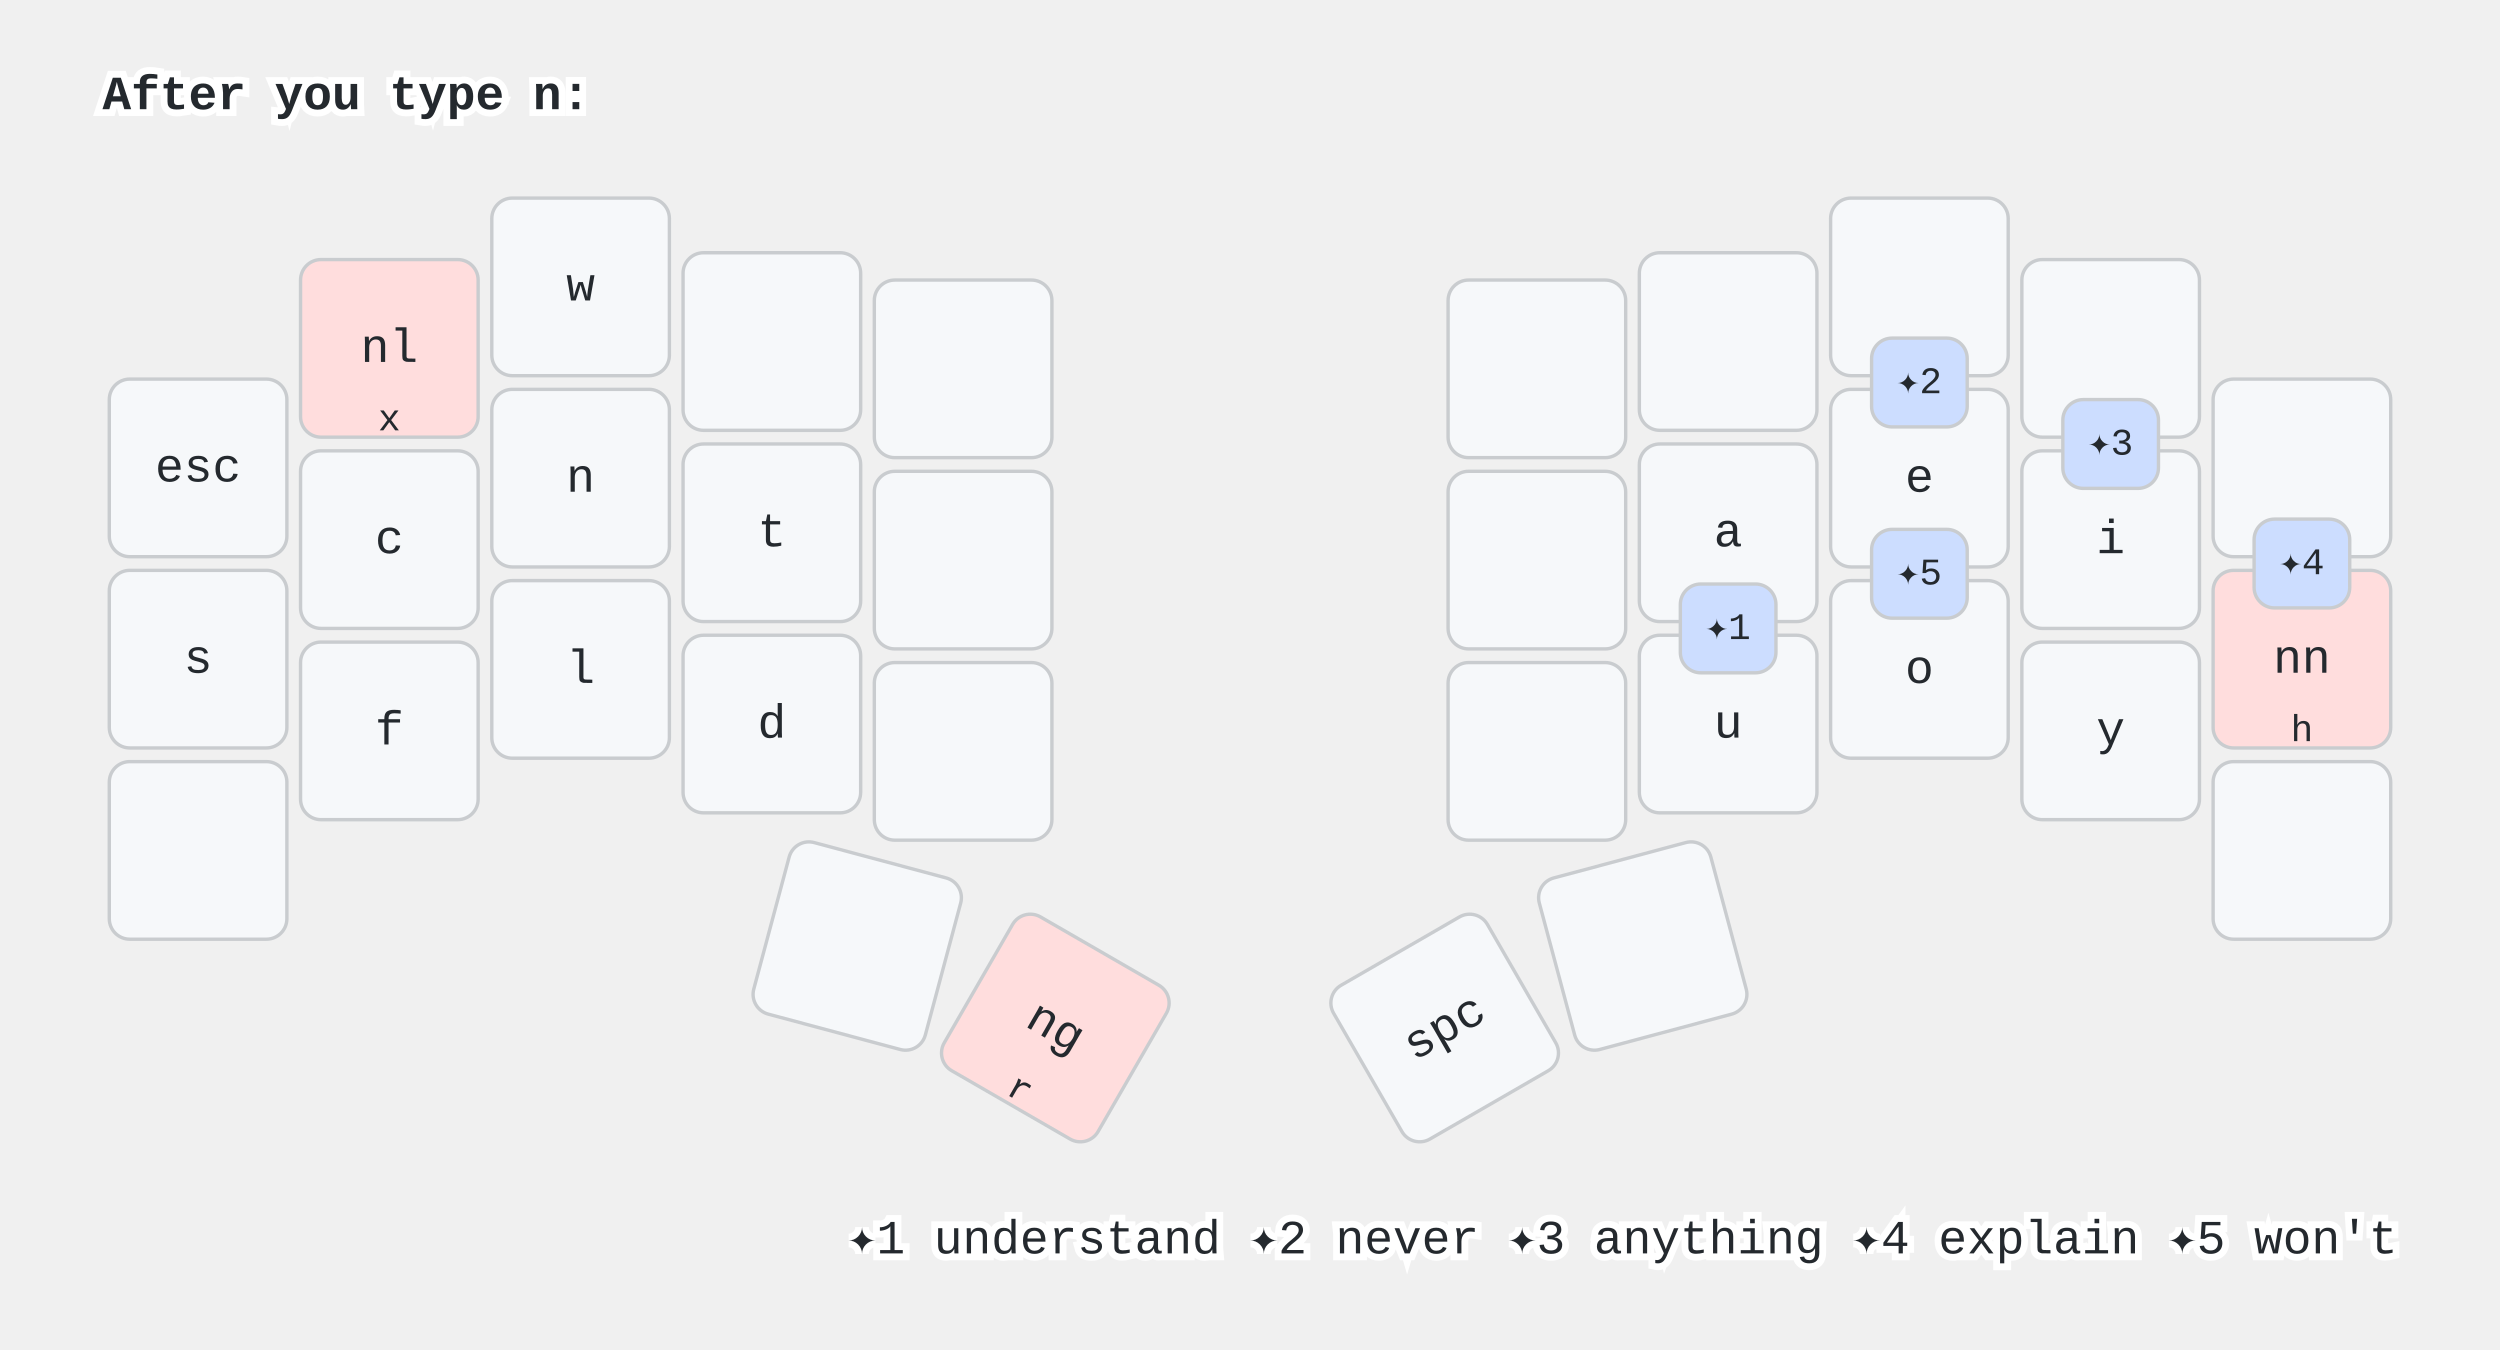
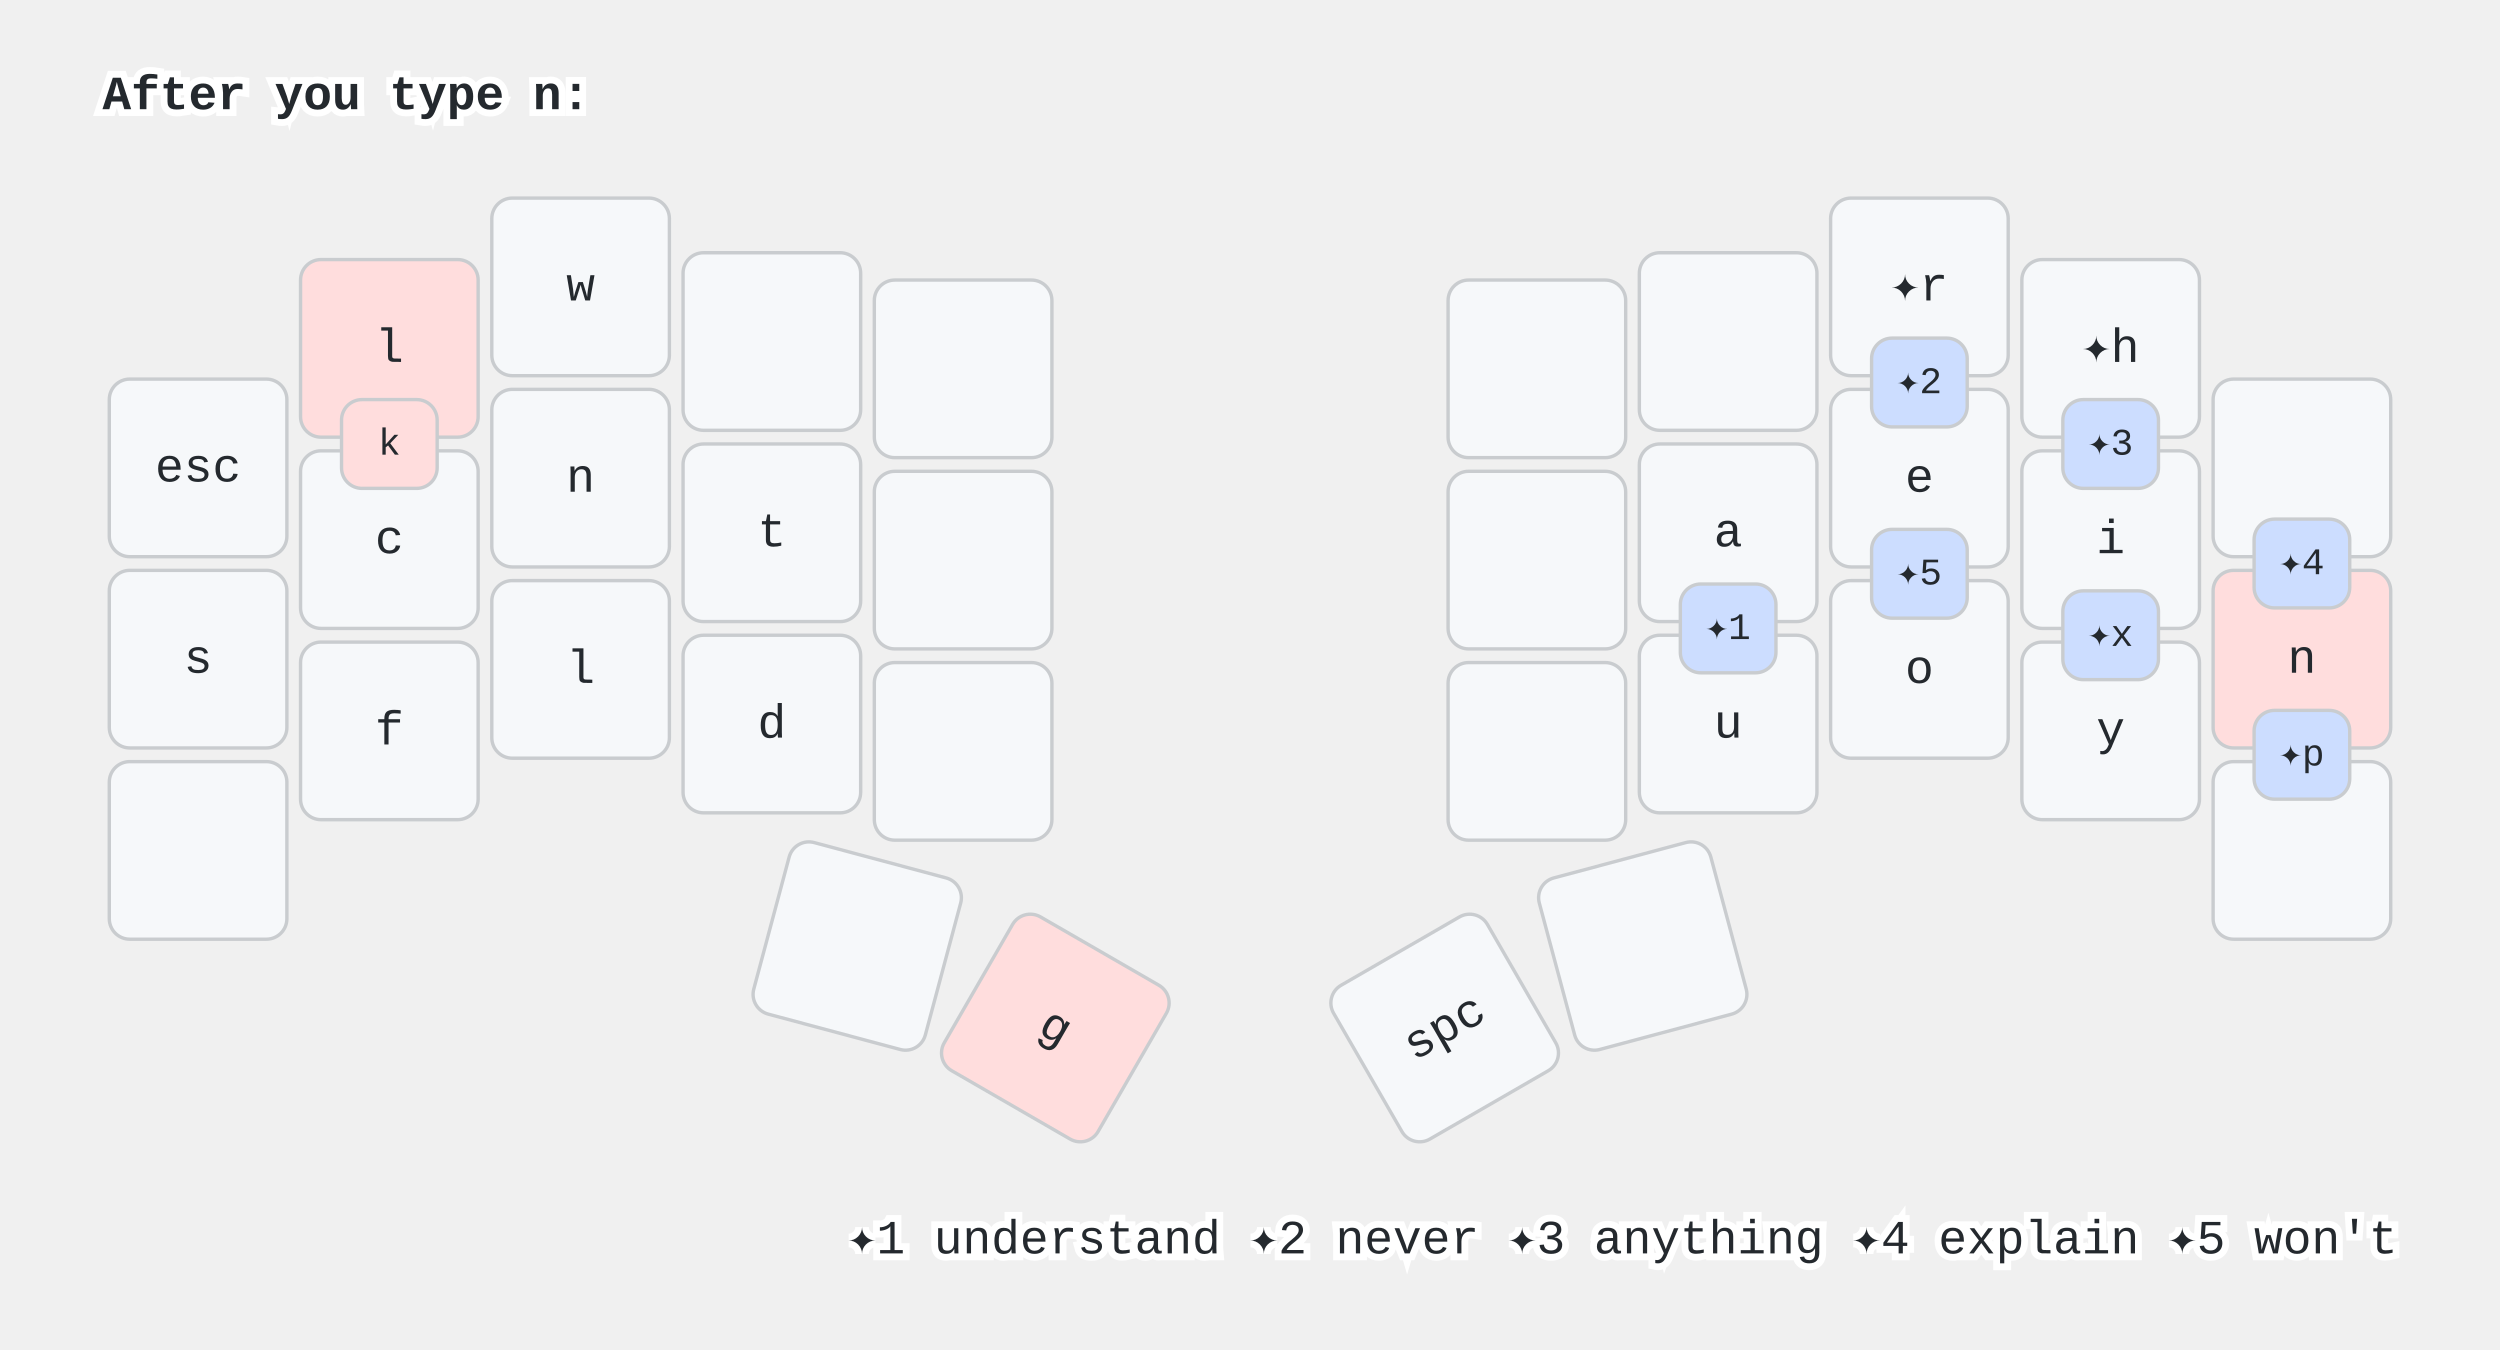
<svg xmlns="http://www.w3.org/2000/svg" width="732" height="395" viewBox="0 0 732 395" class="keymap">
  <style>/* inherit to force styles through use tags */
svg path {
    fill: inherit;
}

/* font and background color specifications */
svg.keymap {
    font-family: SFMono-Regular,Consolas,Liberation Mono,Menlo,monospace;
    font-size: 14px;
    font-kerning: normal;
    text-rendering: optimizeLegibility;
    fill: #24292e;
}

/* default key styling */
rect.key {
    fill: #f6f8fa;
}

rect.key, rect.combo {
    stroke: #c9cccf;
    stroke-width: 1;
}

/* default key side styling, only used is draw_key_sides is set */
rect.side {
    filter: brightness(90%);
}

/* color accent for combo boxes */
rect.combo, rect.combo-separate {
    fill: #cdf;
}

/* color accent for held keys */
rect.held, rect.combo.held {
    fill: #fdd;
}

/* color accent for ghost (optional) keys */
rect.ghost, rect.combo.ghost {
    stroke-dasharray: 4, 4;
    stroke-width: 2;
}

text {
    text-anchor: middle;
    dominant-baseline: middle;
}

/* styling for layer labels */
text.label {
    font-weight: bold;
    text-anchor: start;
    stroke: white;
    stroke-width: 4;
    paint-order: stroke;
}

/* styling for optional footer */
text.footer {
    text-anchor: end;
    dominant-baseline: auto;
    stroke: white;
    stroke-width: 4;
    paint-order: stroke;
}

/* styling for combo tap, and key non-tap label text */
text.combo, text.hold, text.shifted, text.left, text.right, text.tl, text.tr, text.bl, text.br {
    font-size: 11px;
}

text.hold, text.bl, text.br {
    text-anchor: middle;
    dominant-baseline: auto;
}

text.shifted, text.tl, text.tr {
    text-anchor: middle;
    dominant-baseline: hanging;
}

text.left, text.tl, text.bl {
    text-anchor: start;
}

text.right, text.tr, text.br {
    text-anchor: end;
}

text.layer-activator {
    text-decoration: underline;
}

/* styling for hold/shifted label text in combo box */
text.combo.hold, text.combo.shifted, text.combo.left, text.combo.right {
    font-size: 8px;
}

/* lighter symbol for transparent keys */
text.trans {
    fill: #7b7e81;
}

/* styling for combo dendrons */
path.combo {
    stroke-width: 1;
    stroke: gray;
    fill: none;
}

/* Start Tabler Icons Cleanup */
/* cannot use height/width with glyphs */
.icon-tabler &gt; path {
    fill: inherit;
    stroke: inherit;
    stroke-width: 2;
}
/* hide tabler's default box */
.icon-tabler &gt; path[stroke="none"][fill="none"] {
    visibility: hidden;
}
/* End Tabler Icons Cleanup */
</style>
  <g transform="translate(30, 0)" class="layer-After you type  n">
    <text x="0" y="28" class="label" id="After-you-type--n">After you type  n:</text>
    <g transform="translate(0, 56)">
      <g transform="translate(28, 81)" class="key keypos-0">
        <rect rx="6" ry="6" x="-26" y="-26" width="52" height="52" class="key" />
        <text x="0" y="0" class="key tap">esc</text>
      </g>
      <g transform="translate(84, 46)" class="key held keypos-1">
        <rect rx="6" ry="6" x="-26" y="-26" width="52" height="52" class="key held" />
-         <text x="0" y="0" class="key held tap">nl</text>
-         <text x="0" y="24" class="key held hold">x</text>
+         <text x="0" y="0" class="key held tap">l</text>
      </g>
      <g transform="translate(140, 28)" class="key keypos-2">
        <rect rx="6" ry="6" x="-26" y="-26" width="52" height="52" class="key" />
        <text x="0" y="0" class="key tap">w</text>
      </g>
      <g transform="translate(196, 44)" class="key keypos-3">
        <rect rx="6" ry="6" x="-26" y="-26" width="52" height="52" class="key" />
      </g>
      <g transform="translate(252, 52)" class="key keypos-4">
        <rect rx="6" ry="6" x="-26" y="-26" width="52" height="52" class="key" />
      </g>
      <g transform="translate(420, 52)" class="key keypos-5">
        <rect rx="6" ry="6" x="-26" y="-26" width="52" height="52" class="key" />
      </g>
      <g transform="translate(476, 44)" class="key keypos-6">
        <rect rx="6" ry="6" x="-26" y="-26" width="52" height="52" class="key" />
      </g>
      <g transform="translate(532, 28)" class="key keypos-7">
        <rect rx="6" ry="6" x="-26" y="-26" width="52" height="52" class="key" />
+         <text x="0" y="0" class="key tap">✦r</text>
      </g>
      <g transform="translate(588, 46)" class="key keypos-8">
        <rect rx="6" ry="6" x="-26" y="-26" width="52" height="52" class="key" />
+         <text x="0" y="0" class="key tap">✦h</text>
      </g>
      <g transform="translate(644, 81)" class="key keypos-9">
        <rect rx="6" ry="6" x="-26" y="-26" width="52" height="52" class="key" />
      </g>
      <g transform="translate(28, 137)" class="key keypos-10">
        <rect rx="6" ry="6" x="-26" y="-26" width="52" height="52" class="key" />
        <text x="0" y="0" class="key tap">s</text>
      </g>
      <g transform="translate(84, 102)" class="key keypos-11">
        <rect rx="6" ry="6" x="-26" y="-26" width="52" height="52" class="key" />
        <text x="0" y="0" class="key tap">c</text>
      </g>
      <g transform="translate(140, 84)" class="key keypos-12">
        <rect rx="6" ry="6" x="-26" y="-26" width="52" height="52" class="key" />
        <text x="0" y="0" class="key tap">n</text>
      </g>
      <g transform="translate(196, 100)" class="key keypos-13">
        <rect rx="6" ry="6" x="-26" y="-26" width="52" height="52" class="key" />
        <text x="0" y="0" class="key tap">t</text>
      </g>
      <g transform="translate(252, 108)" class="key keypos-14">
        <rect rx="6" ry="6" x="-26" y="-26" width="52" height="52" class="key" />
      </g>
      <g transform="translate(420, 108)" class="key keypos-15">
        <rect rx="6" ry="6" x="-26" y="-26" width="52" height="52" class="key" />
      </g>
      <g transform="translate(476, 100)" class="key keypos-16">
        <rect rx="6" ry="6" x="-26" y="-26" width="52" height="52" class="key" />
        <text x="0" y="0" class="key tap">a</text>
      </g>
      <g transform="translate(532, 84)" class="key keypos-17">
        <rect rx="6" ry="6" x="-26" y="-26" width="52" height="52" class="key" />
        <text x="0" y="0" class="key tap">e</text>
      </g>
      <g transform="translate(588, 102)" class="key keypos-18">
        <rect rx="6" ry="6" x="-26" y="-26" width="52" height="52" class="key" />
        <text x="0" y="0" class="key tap">i</text>
      </g>
      <g transform="translate(644, 137)" class="key held keypos-19">
        <rect rx="6" ry="6" x="-26" y="-26" width="52" height="52" class="key held" />
-         <text x="0" y="0" class="key held tap">nn</text>
-         <text x="0" y="24" class="key held hold">h</text>
+         <text x="0" y="0" class="key held tap">n</text>
      </g>
      <g transform="translate(28, 193)" class="key keypos-20">
        <rect rx="6" ry="6" x="-26" y="-26" width="52" height="52" class="key" />
      </g>
      <g transform="translate(84, 158)" class="key keypos-21">
        <rect rx="6" ry="6" x="-26" y="-26" width="52" height="52" class="key" />
        <text x="0" y="0" class="key tap">f</text>
      </g>
      <g transform="translate(140, 140)" class="key keypos-22">
        <rect rx="6" ry="6" x="-26" y="-26" width="52" height="52" class="key" />
        <text x="0" y="0" class="key tap">l</text>
      </g>
      <g transform="translate(196, 156)" class="key keypos-23">
        <rect rx="6" ry="6" x="-26" y="-26" width="52" height="52" class="key" />
        <text x="0" y="0" class="key tap">d</text>
      </g>
      <g transform="translate(252, 164)" class="key keypos-24">
        <rect rx="6" ry="6" x="-26" y="-26" width="52" height="52" class="key" />
      </g>
      <g transform="translate(420, 164)" class="key keypos-25">
        <rect rx="6" ry="6" x="-26" y="-26" width="52" height="52" class="key" />
      </g>
      <g transform="translate(476, 156)" class="key keypos-26">
        <rect rx="6" ry="6" x="-26" y="-26" width="52" height="52" class="key" />
        <text x="0" y="0" class="key tap">u</text>
      </g>
      <g transform="translate(532, 140)" class="key keypos-27">
        <rect rx="6" ry="6" x="-26" y="-26" width="52" height="52" class="key" />
        <text x="0" y="0" class="key tap">o</text>
      </g>
      <g transform="translate(588, 158)" class="key keypos-28">
        <rect rx="6" ry="6" x="-26" y="-26" width="52" height="52" class="key" />
        <text x="0" y="0" class="key tap">y</text>
      </g>
      <g transform="translate(644, 193)" class="key keypos-29">
        <rect rx="6" ry="6" x="-26" y="-26" width="52" height="52" class="key" />
      </g>
      <g transform="translate(221, 221) rotate(15.0)" class="key keypos-30">
        <rect rx="6" ry="6" x="-26" y="-26" width="52" height="52" class="key" />
      </g>
      <g transform="translate(279, 245) rotate(30.0)" class="key held keypos-31">
        <rect rx="6" ry="6" x="-26" y="-26" width="52" height="52" class="key held" />
-         <text x="0" y="0" class="key held tap">ng</text>
-         <text x="0" y="24" class="key held hold">r</text>
+         <text x="0" y="0" class="key held tap">g</text>
      </g>
      <g transform="translate(393, 245) rotate(-30.0)" class="key keypos-32">
        <rect rx="6" ry="6" x="-26" y="-26" width="52" height="52" class="key" />
        <text x="0" y="0" class="key tap">spc</text>
      </g>
      <g transform="translate(451, 221) rotate(-15.0)" class="key keypos-33">
        <rect rx="6" ry="6" x="-26" y="-26" width="52" height="52" class="key" />
      </g>
      <g class="combo combopos-0">
        <rect rx="6" ry="6" x="462" y="115" width="28" height="26" class="combo" />
        <text x="476" y="128" class="combo tap">✦1</text>
      </g>
      <g class="combo combopos-1">
        <rect rx="6" ry="6" x="518" y="43" width="28" height="26" class="combo" />
        <text x="532" y="56" class="combo tap">✦2</text>
      </g>
      <g class="combo combopos-2">
        <rect rx="6" ry="6" x="574" y="61" width="28" height="26" class="combo" />
        <text x="588" y="74" class="combo tap">✦3</text>
      </g>
      <g class="combo combopos-3">
        <rect rx="6" ry="6" x="630" y="96" width="28" height="26" class="combo" />
        <text x="644" y="109" class="combo tap">✦4</text>
      </g>
      <g class="combo combopos-4">
        <rect rx="6" ry="6" x="518" y="99" width="28" height="26" class="combo" />
        <text x="532" y="112" class="combo tap">✦5</text>
+       </g>
+       <g class="combo combopos-5">
+         <rect rx="6" ry="6" x="574" y="117" width="28" height="26" class="combo" />
+         <text x="588" y="130" class="combo tap">✦x</text>
+       </g>
+       <g class="combo combopos-6">
+         <rect rx="6" ry="6" x="630" y="152" width="28" height="26" class="combo" />
+         <text x="644" y="165" class="combo tap">✦p</text>
+       </g>
+       <g class="combo held combopos-7">
+         <rect rx="6" ry="6" x="70" y="61" width="28" height="26" class="combo held" />
+         <text x="84" y="74" class="combo held tap">k</text>
      </g>
    </g>
  </g>
  <text x="702.0" y="367.0" class="footer">✦1 understand   ✦2 never   ✦3 anything   ✦4 explain   ✦5 won't</text>
</svg>
